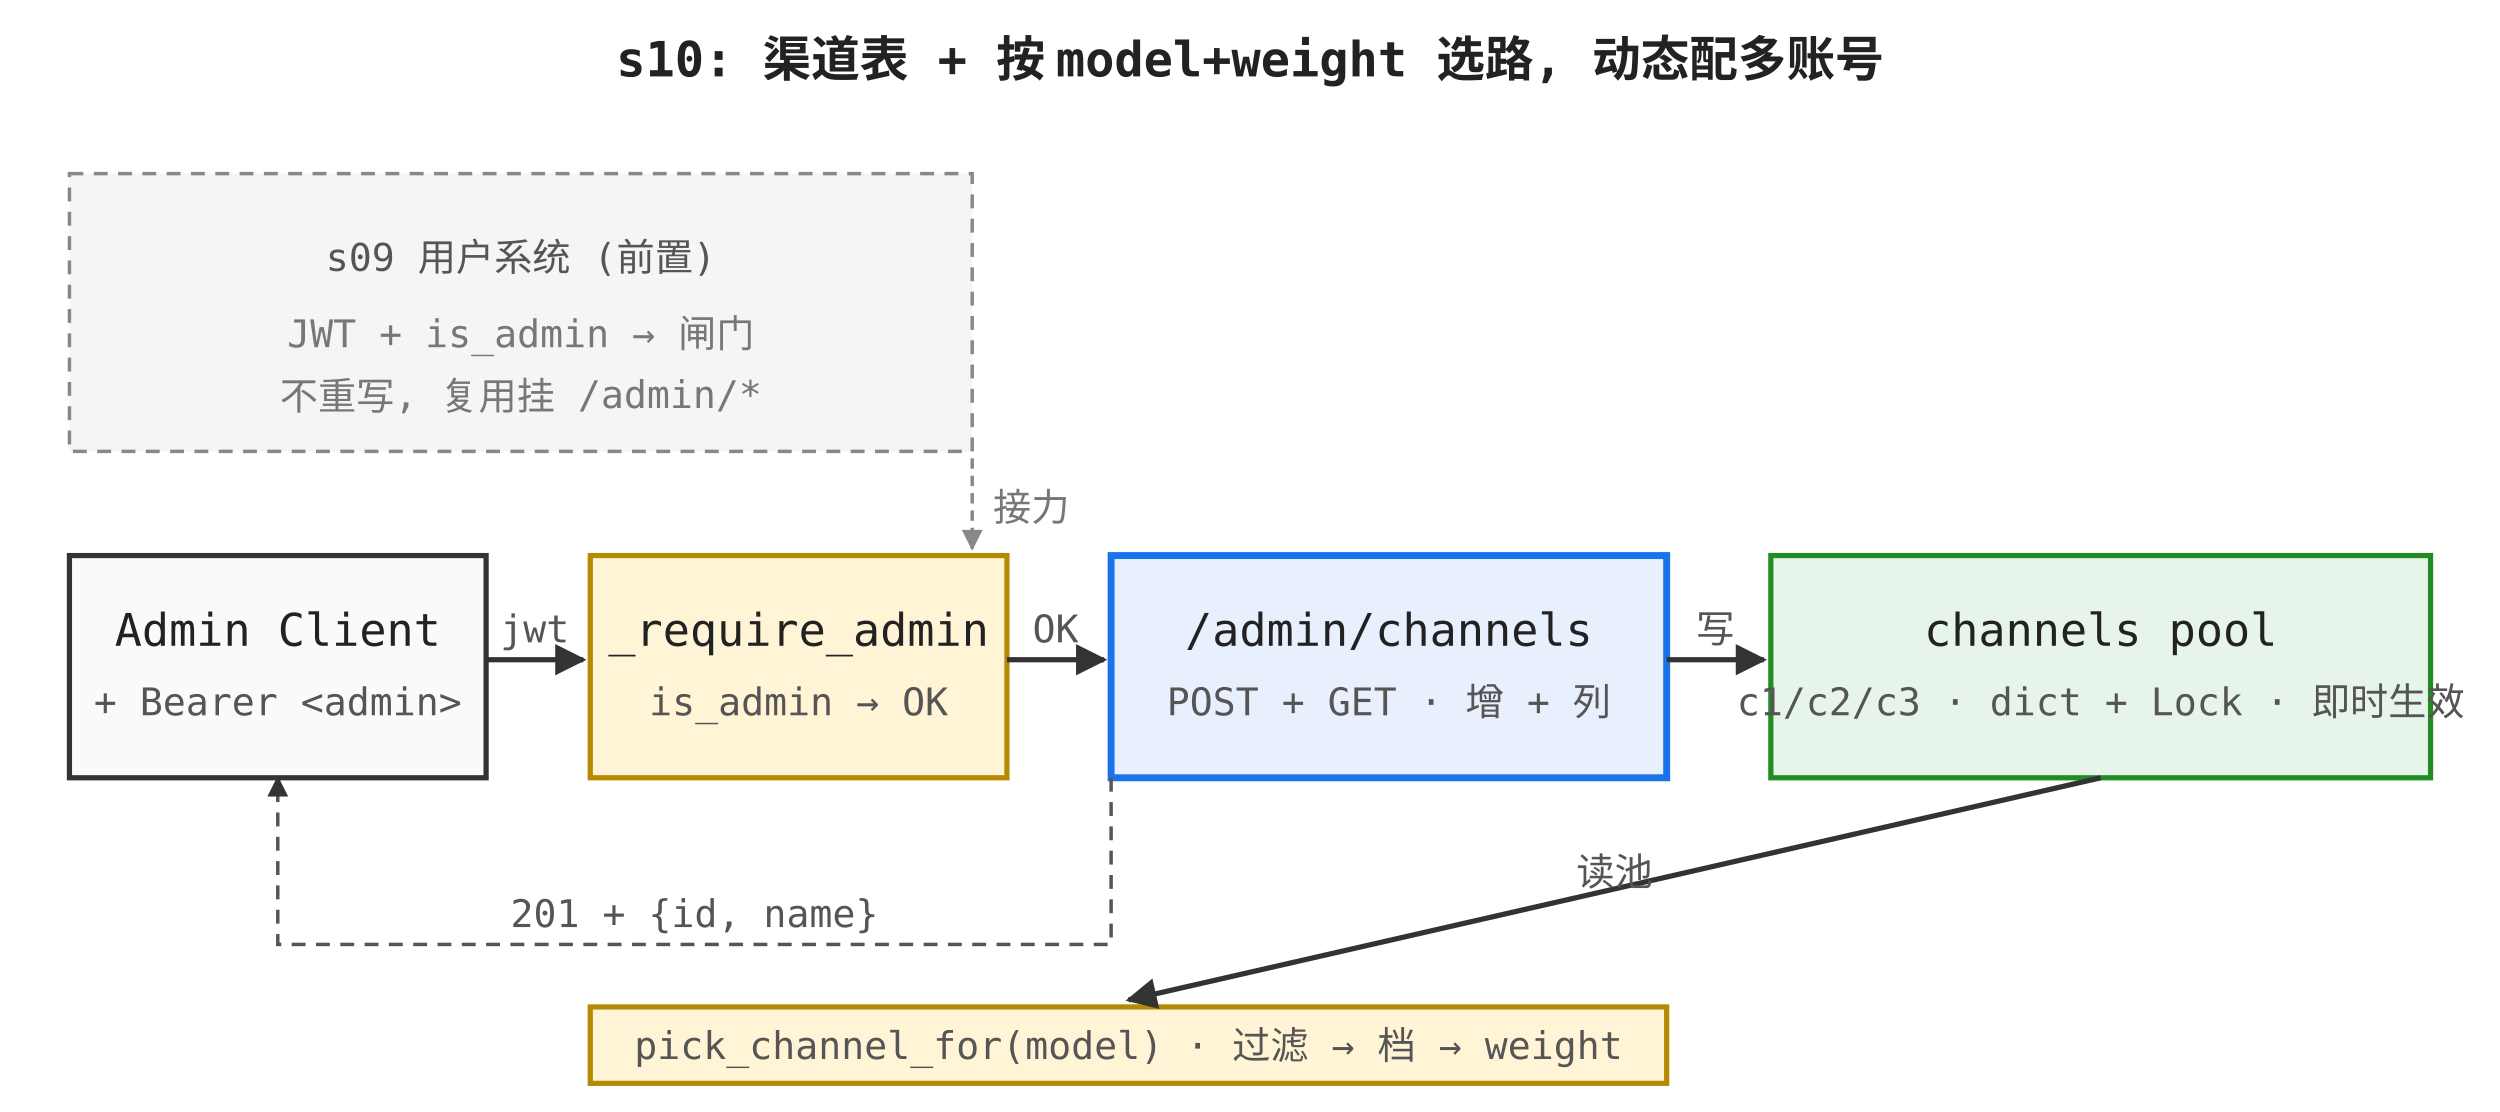
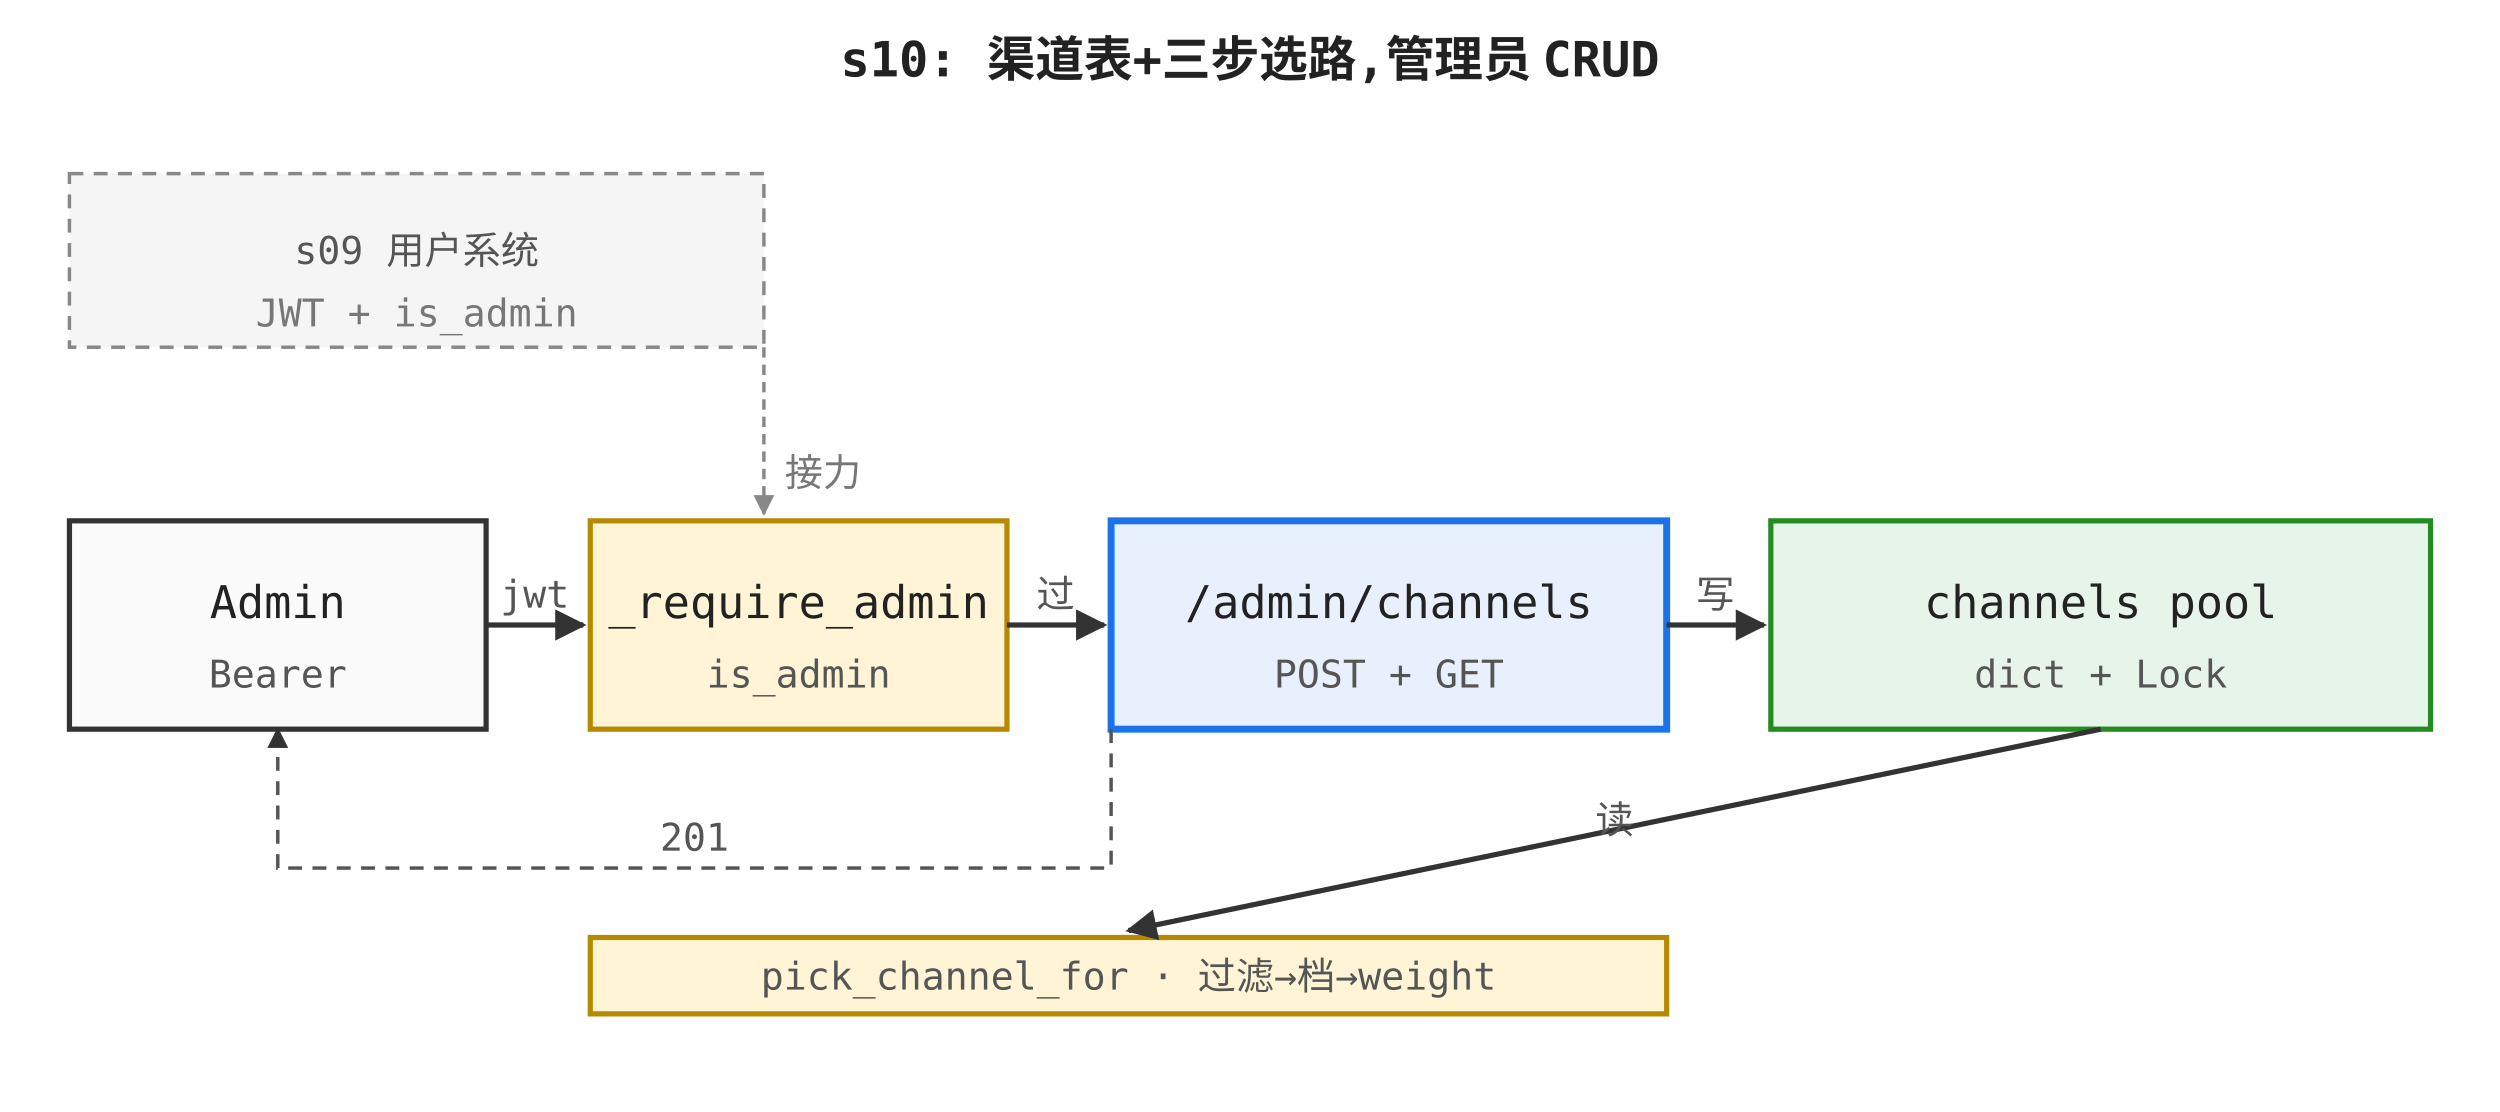
<svg xmlns="http://www.w3.org/2000/svg" viewBox="0 0 720 320" font-family="monospace">
  <style>
    .client     { fill: #fafafa; stroke: #333;    stroke-width: 1.5; }
    .gateway    { fill: #e8f0fe; stroke: #1a73e8; stroke-width: 2;   }
    .middleware { fill: #fff5d6; stroke: #b58900; stroke-width: 1.5; }
    .storage    { fill: #e6f4ea; stroke: #228b22; stroke-width: 1.5; }
    .upstream   { fill: #fce8e6; stroke: #c5221f; stroke-width: 1.5; }
    .reference  { fill: #f5f5f5; stroke: #888;    stroke-width: 1; stroke-dasharray: 4 3; }
    .title      { font-size: 14px; font-weight: bold; fill: #222; }
    .label      { font-size: 13px; fill: #222; }
    .small      { font-size: 11px; fill: #555; }
    .refsmall   { font-size: 11px; fill: #777; }
    .arrow      { stroke: #333; stroke-width: 1.5; fill: none; marker-end: url(#arrow); }
    .arrowR     { stroke: #555; stroke-width: 1;   fill: none; marker-end: url(#arrow); stroke-dasharray: 4 3; }
    .arrowRef   { stroke: #888; stroke-width: 1;   fill: none; marker-end: url(#arrowRef); stroke-dasharray: 3 2; }
  </style>
  <defs>
    <marker id="arrow" viewBox="0 0 10 10" refX="9" refY="5" markerWidth="6" markerHeight="6" orient="auto">
      <path d="M0,0 L10,5 L0,10 z" fill="#333" />
    </marker>
    <marker id="arrowRef" viewBox="0 0 10 10" refX="9" refY="5" markerWidth="6" markerHeight="6" orient="auto">
      <path d="M0,0 L10,5 L0,10 z" fill="#888" />
    </marker>
  </defs>
-   <text x="360" y="22" text-anchor="middle" class="title">s10: 渠道表 + 按 model+weight 选路, 动态配多账号</text>
-   <rect class="reference" x="20" y="50" width="260" height="80" />
-   <text x="150" y="78" text-anchor="middle" class="small" fill="#555">s09 用户系统 (前置)</text>
-   <text x="150" y="100" text-anchor="middle" class="refsmall">JWT + is_admin → 闸门</text>
-   <text x="150" y="118" text-anchor="middle" class="refsmall">不重写, 复用挂 /admin/*</text>
-   <rect class="client" x="20" y="160" width="120" height="64" />
-   <text x="80" y="186" text-anchor="middle" class="label">Admin Client</text>
-   <text x="80" y="206" text-anchor="middle" class="small">+ Bearer &lt;admin&gt;</text>
-   <rect class="middleware" x="170" y="160" width="120" height="64" />
-   <text x="230" y="186" text-anchor="middle" class="label">_require_admin</text>
-   <text x="230" y="206" text-anchor="middle" class="small">is_admin → OK</text>
-   <rect class="gateway" x="320" y="160" width="160" height="64" />
-   <text x="400" y="186" text-anchor="middle" class="label">/admin/channels</text>
-   <text x="400" y="206" text-anchor="middle" class="small">POST + GET · 增 + 列</text>
-   <rect class="storage" x="510" y="160" width="190" height="64" />
-   <text x="605" y="186" text-anchor="middle" class="label">channels pool</text>
-   <text x="605" y="206" text-anchor="middle" class="small">c1/c2/c3 · dict + Lock · 即时生效</text>
-   <line class="arrow" x1="140" y1="190" x2="168" y2="190" />
-   <text x="154" y="185" text-anchor="middle" class="small">jwt</text>
-   <line class="arrow" x1="290" y1="190" x2="318" y2="190" />
-   <text x="304" y="185" text-anchor="middle" class="small">OK</text>
-   <line class="arrow" x1="480" y1="190" x2="508" y2="190" />
-   <text x="494" y="185" text-anchor="middle" class="small">写</text>
-   <polyline class="arrowR" points="320,224 320,272 80,272 80,224" />
-   <text x="200" y="267" text-anchor="middle" class="small">201 + {id, name}</text>
-   <rect class="middleware" x="170" y="290" width="310" height="22" />
-   <text x="325" y="305" text-anchor="middle" class="small">pick_channel_for(model) · 过滤 → 档 → weight</text>
-   <line class="arrow" x1="605" y1="224" x2="325" y2="288" />
-   <text x="465" y="255" text-anchor="middle" class="small">读池</text>
-   <line class="arrowRef" x1="280" y1="132" x2="280" y2="158" />
-   <text x="286" y="150" text-anchor="start" class="refsmall">接力</text>
+   <text x="360" y="22" text-anchor="middle" class="title">s10: 渠道表+三步选路,管理员 CRUD</text>
+   <rect class="reference" x="20" y="50" width="200" height="50" />
+   <text x="120" y="76" text-anchor="middle" class="small" fill="#555">s09 用户系统</text>
+   <text x="120" y="94" text-anchor="middle" class="refsmall">JWT + is_admin</text>
+   <rect class="client" x="20" y="150" width="120" height="60" />
+   <text x="80" y="178" text-anchor="middle" class="label">Admin</text>
+   <text x="80" y="198" text-anchor="middle" class="small">Bearer</text>
+   <rect class="middleware" x="170" y="150" width="120" height="60" />
+   <text x="230" y="178" text-anchor="middle" class="label">_require_admin</text>
+   <text x="230" y="198" text-anchor="middle" class="small">is_admin</text>
+   <rect class="gateway" x="320" y="150" width="160" height="60" />
+   <text x="400" y="178" text-anchor="middle" class="label">/admin/channels</text>
+   <text x="400" y="198" text-anchor="middle" class="small">POST + GET</text>
+   <rect class="storage" x="510" y="150" width="190" height="60" />
+   <text x="605" y="178" text-anchor="middle" class="label">channels pool</text>
+   <text x="605" y="198" text-anchor="middle" class="small">dict + Lock</text>
+   <line class="arrow" x1="140" y1="180" x2="168" y2="180" />
+   <text x="154" y="175" text-anchor="middle" class="small">jwt</text>
+   <line class="arrow" x1="290" y1="180" x2="318" y2="180" />
+   <text x="304" y="175" text-anchor="middle" class="small">过</text>
+   <line class="arrow" x1="480" y1="180" x2="508" y2="180" />
+   <text x="494" y="175" text-anchor="middle" class="small">写</text>
+   <polyline class="arrowR" points="320,210 320,250 80,250 80,210" />
+   <text x="200" y="245" text-anchor="middle" class="small">201</text>
+   <rect class="middleware" x="170" y="270" width="310" height="22" />
+   <text x="325" y="285" text-anchor="middle" class="small">pick_channel_for · 过滤→档→weight</text>
+   <line class="arrow" x1="605" y1="210" x2="325" y2="268" />
+   <text x="465" y="240" text-anchor="middle" class="small">读</text>
+   <line class="arrowRef" x1="220" y1="100" x2="220" y2="148" />
+   <text x="226" y="140" text-anchor="start" class="refsmall">接力</text>
</svg>
